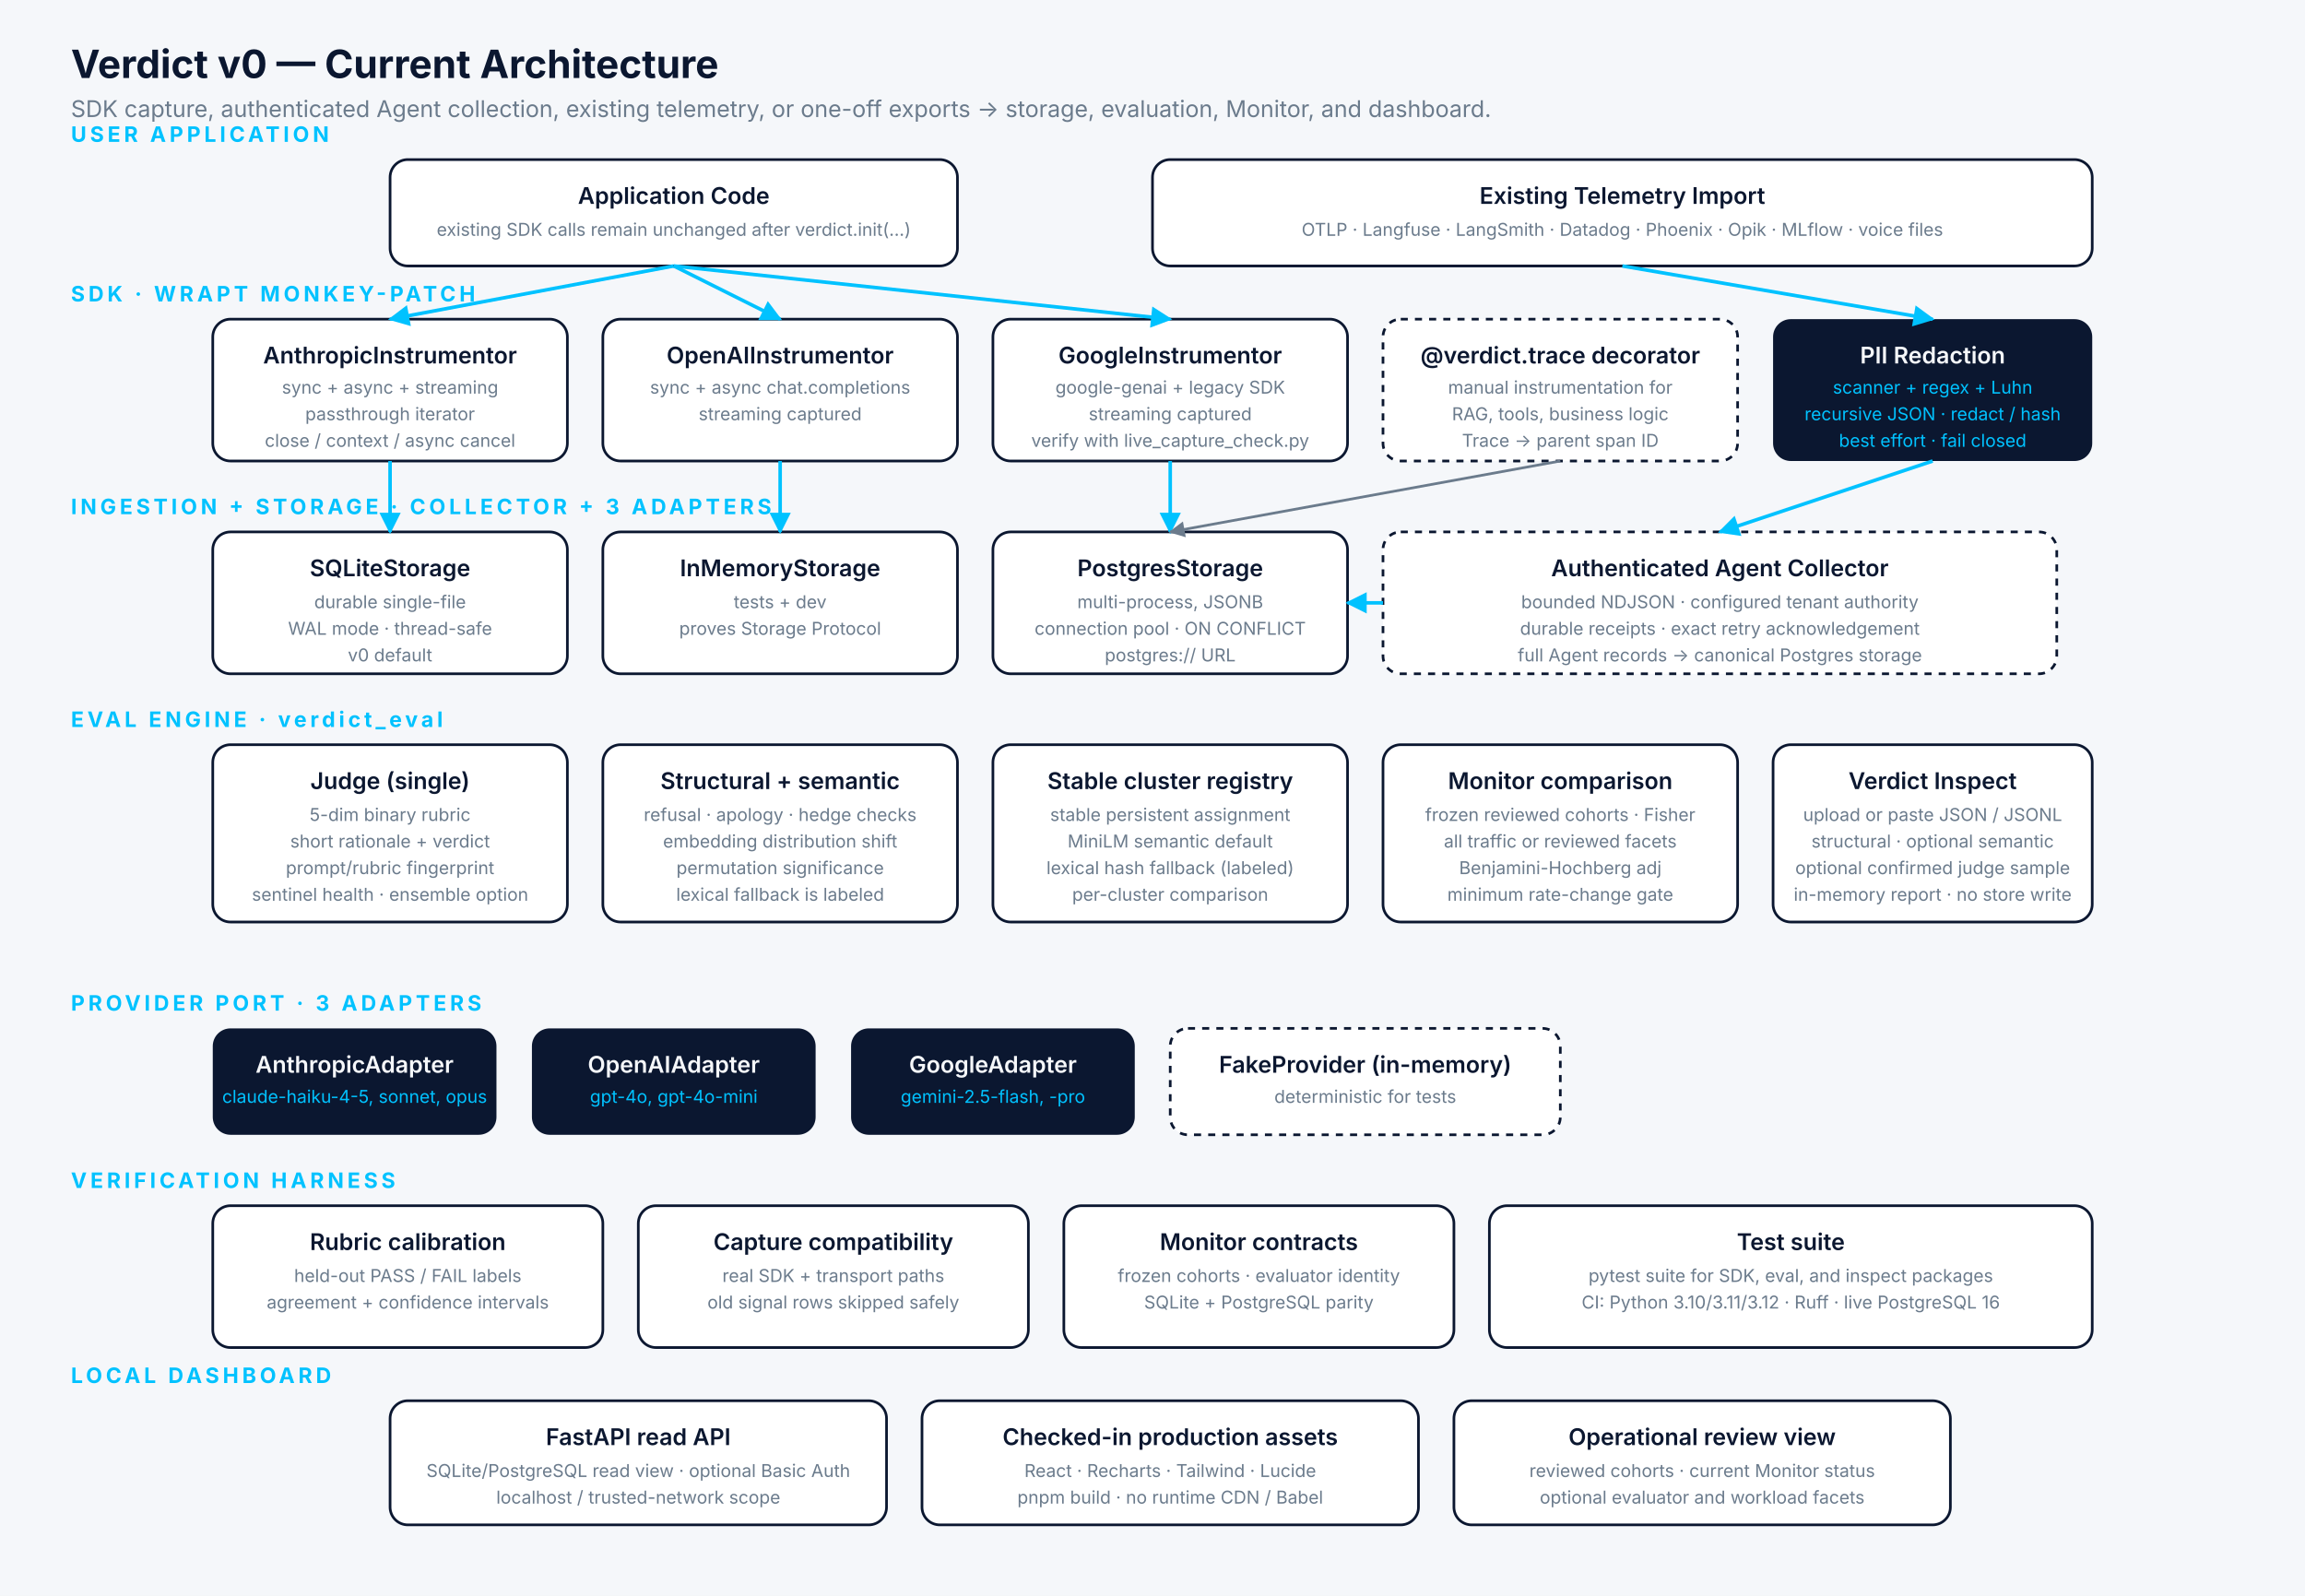
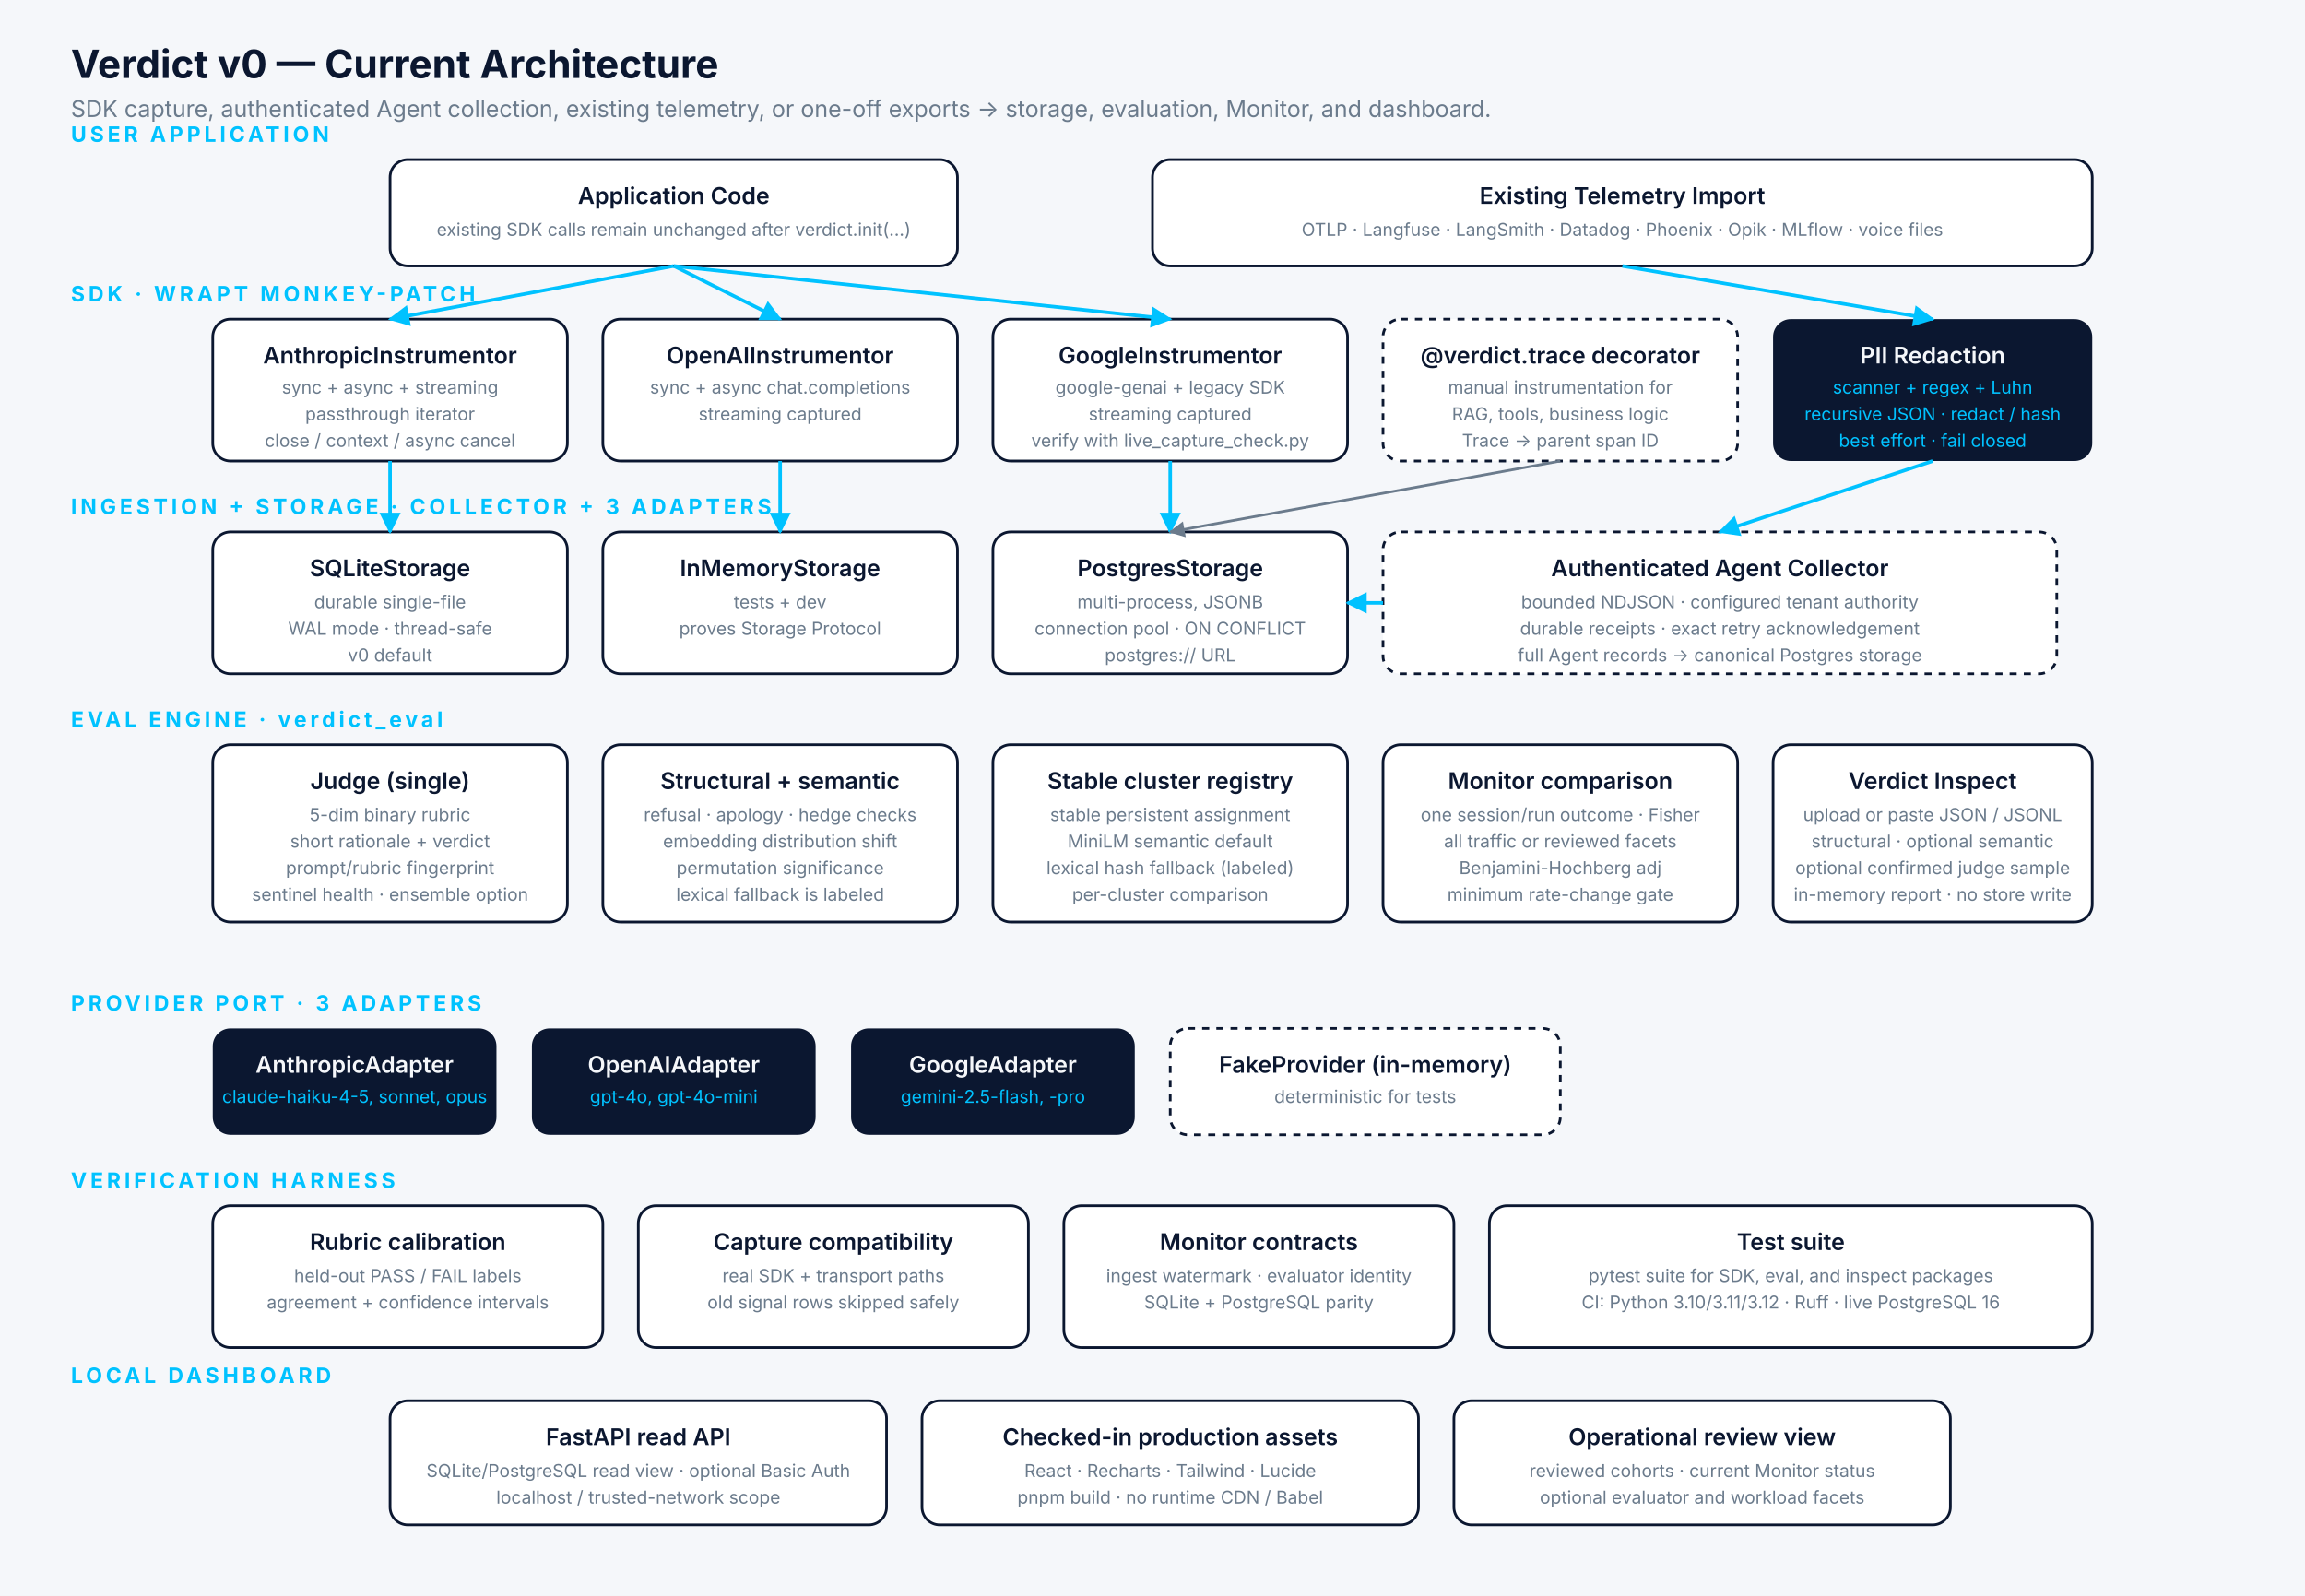
<svg xmlns="http://www.w3.org/2000/svg" viewBox="0 0 1300 900" font-family="-apple-system, BlinkMacSystemFont, 'Inter', sans-serif">
  <defs>
    <style>
      .title { font-size: 22px; font-weight: 700; fill: #0B1730; }
      .subtitle { font-size: 13px; fill: #6B7B8C; }
      .plane { font-size: 12px; font-weight: 700; fill: #00C2FF; letter-spacing: 2px; }
      .node-title { font-size: 13px; font-weight: 600; fill: #0B1730; }
      .node-sub { font-size: 10px; fill: #6B7B8C; }
      .arrow { stroke: #6B7B8C; stroke-width: 1.5; fill: none; }
      .arrow-cyan { stroke: #00C2FF; stroke-width: 2; fill: none; }
    </style>
    <marker id="arrow" viewBox="0 0 10 10" refX="9" refY="5" markerWidth="6" markerHeight="6" orient="auto-start-reverse">
      <path d="M 0 0 L 10 5 L 0 10 z" fill="#6B7B8C" />
    </marker>
    <marker id="arrow-cyan" viewBox="0 0 10 10" refX="9" refY="5" markerWidth="6" markerHeight="6" orient="auto-start-reverse">
      <path d="M 0 0 L 10 5 L 0 10 z" fill="#00C2FF" />
    </marker>
  </defs>
  <rect width="1300" height="900" fill="#F5F7FA" />
  <text x="40" y="44" class="title">Verdict v0 — Current Architecture</text>
  <text x="40" y="66" class="subtitle">SDK capture, authenticated Agent collection, existing telemetry, or one-off exports → storage, evaluation, Monitor, and dashboard.</text>
  <text x="40" y="80" class="plane">USER APPLICATION</text>
  <rect x="220" y="90" width="320" height="60" rx="10" fill="#FFFFFF" stroke="#0B1730" stroke-width="1.5" />
  <text x="380" y="115" class="node-title" text-anchor="middle">Application Code</text>
  <text x="380" y="133" class="node-sub" text-anchor="middle">existing SDK calls remain unchanged after verdict.init(...)</text>
  <rect x="650" y="90" width="530" height="60" rx="10" fill="#FFFFFF" stroke="#0B1730" stroke-width="1.5" />
  <text x="915" y="115" class="node-title" text-anchor="middle">Existing Telemetry Import</text>
  <text x="915" y="133" class="node-sub" text-anchor="middle">OTLP · Langfuse · LangSmith · Datadog · Phoenix · Opik · MLflow · voice files</text>
  <text x="40" y="170" class="plane">SDK · WRAPT MONKEY-PATCH</text>
  <rect x="120" y="180" width="200" height="80" rx="10" fill="#FFFFFF" stroke="#0B1730" stroke-width="1.5" />
  <text x="220" y="205" class="node-title" text-anchor="middle">AnthropicInstrumentor</text>
  <text x="220" y="222" class="node-sub" text-anchor="middle">sync + async + streaming</text>
  <text x="220" y="237" class="node-sub" text-anchor="middle">passthrough iterator</text>
  <text x="220" y="252" class="node-sub" text-anchor="middle">close / context / async cancel</text>
  <rect x="340" y="180" width="200" height="80" rx="10" fill="#FFFFFF" stroke="#0B1730" stroke-width="1.5" />
  <text x="440" y="205" class="node-title" text-anchor="middle">OpenAIInstrumentor</text>
  <text x="440" y="222" class="node-sub" text-anchor="middle">sync + async chat.completions</text>
  <text x="440" y="237" class="node-sub" text-anchor="middle">streaming captured</text>
  <rect x="560" y="180" width="200" height="80" rx="10" fill="#FFFFFF" stroke="#0B1730" stroke-width="1.5" />
  <text x="660" y="205" class="node-title" text-anchor="middle">GoogleInstrumentor</text>
  <text x="660" y="222" class="node-sub" text-anchor="middle">google-genai + legacy SDK</text>
  <text x="660" y="237" class="node-sub" text-anchor="middle">streaming captured</text>
  <text x="660" y="252" class="node-sub" text-anchor="middle">verify with live_capture_check.py</text>
  <rect x="780" y="180" width="200" height="80" rx="10" fill="#FFFFFF" stroke="#0B1730" stroke-width="1.5" stroke-dasharray="4 4" />
  <text x="880" y="205" class="node-title" text-anchor="middle">@verdict.trace decorator</text>
  <text x="880" y="222" class="node-sub" text-anchor="middle">manual instrumentation for</text>
  <text x="880" y="237" class="node-sub" text-anchor="middle">RAG, tools, business logic</text>
  <text x="880" y="252" class="node-sub" text-anchor="middle">Trace → parent span ID</text>
  <rect x="1000" y="180" width="180" height="80" rx="10" fill="#0B1730" />
  <text x="1090" y="205" class="node-title" text-anchor="middle" style="fill:#F5F7FA">PII Redaction</text>
  <text x="1090" y="222" class="node-sub" text-anchor="middle" style="fill:#00C2FF">scanner + regex + Luhn</text>
  <text x="1090" y="237" class="node-sub" text-anchor="middle" style="fill:#00C2FF">recursive JSON · redact / hash</text>
  <text x="1090" y="252" class="node-sub" text-anchor="middle" style="fill:#00C2FF">best effort · fail closed</text>
  <line x1="380" y1="150" x2="220" y2="180" class="arrow-cyan" marker-end="url(#arrow-cyan)" />
  <line x1="380" y1="150" x2="440" y2="180" class="arrow-cyan" marker-end="url(#arrow-cyan)" />
  <line x1="380" y1="150" x2="660" y2="180" class="arrow-cyan" marker-end="url(#arrow-cyan)" />
  <line x1="915" y1="150" x2="1090" y2="180" class="arrow-cyan" marker-end="url(#arrow-cyan)" />
  <text x="40" y="290" class="plane">INGESTION + STORAGE · COLLECTOR + 3 ADAPTERS</text>
  <rect x="120" y="300" width="200" height="80" rx="10" fill="#FFFFFF" stroke="#0B1730" stroke-width="1.5" />
  <text x="220" y="325" class="node-title" text-anchor="middle">SQLiteStorage</text>
  <text x="220" y="343" class="node-sub" text-anchor="middle">durable single-file</text>
  <text x="220" y="358" class="node-sub" text-anchor="middle">WAL mode · thread-safe</text>
  <text x="220" y="373" class="node-sub" text-anchor="middle">v0 default</text>
  <rect x="340" y="300" width="200" height="80" rx="10" fill="#FFFFFF" stroke="#0B1730" stroke-width="1.5" />
  <text x="440" y="325" class="node-title" text-anchor="middle">InMemoryStorage</text>
  <text x="440" y="343" class="node-sub" text-anchor="middle">tests + dev</text>
  <text x="440" y="358" class="node-sub" text-anchor="middle">proves Storage Protocol</text>
  <rect x="560" y="300" width="200" height="80" rx="10" fill="#FFFFFF" stroke="#0B1730" stroke-width="1.5" />
  <text x="660" y="325" class="node-title" text-anchor="middle">PostgresStorage</text>
  <text x="660" y="343" class="node-sub" text-anchor="middle">multi-process, JSONB</text>
  <text x="660" y="358" class="node-sub" text-anchor="middle">connection pool · ON CONFLICT</text>
  <text x="660" y="373" class="node-sub" text-anchor="middle">postgres:// URL</text>
  <rect x="780" y="300" width="380" height="80" rx="10" fill="#FFFFFF" stroke="#0B1730" stroke-width="1.5" stroke-dasharray="4 4" />
  <text x="970" y="325" class="node-title" text-anchor="middle">Authenticated Agent Collector</text>
  <text x="970" y="343" class="node-sub" text-anchor="middle">bounded NDJSON · configured tenant authority</text>
  <text x="970" y="358" class="node-sub" text-anchor="middle">durable receipts · exact retry acknowledgement</text>
  <text x="970" y="373" class="node-sub" text-anchor="middle">full Agent records → canonical Postgres storage</text>
  <line x1="220" y1="260" x2="220" y2="300" class="arrow-cyan" marker-end="url(#arrow-cyan)" />
  <line x1="440" y1="260" x2="440" y2="300" class="arrow-cyan" marker-end="url(#arrow-cyan)" />
  <line x1="660" y1="260" x2="660" y2="300" class="arrow-cyan" marker-end="url(#arrow-cyan)" />
  <line x1="880" y1="260" x2="660" y2="300" class="arrow" marker-end="url(#arrow)" />
  <line x1="1090" y1="260" x2="970" y2="300" class="arrow-cyan" marker-end="url(#arrow-cyan)" />
  <line x1="780" y1="340" x2="760" y2="340" class="arrow-cyan" marker-end="url(#arrow-cyan)" />
  <text x="40" y="410" class="plane">EVAL ENGINE · verdict_eval</text>
  <rect x="120" y="420" width="200" height="100" rx="10" fill="#FFFFFF" stroke="#0B1730" stroke-width="1.5" />
  <text x="220" y="445" class="node-title" text-anchor="middle">Judge (single)</text>
  <text x="220" y="463" class="node-sub" text-anchor="middle">5-dim binary rubric</text>
  <text x="220" y="478" class="node-sub" text-anchor="middle">short rationale + verdict</text>
  <text x="220" y="493" class="node-sub" text-anchor="middle">prompt/rubric fingerprint</text>
  <text x="220" y="508" class="node-sub" text-anchor="middle">sentinel health · ensemble option</text>
  <rect x="340" y="420" width="200" height="100" rx="10" fill="#FFFFFF" stroke="#0B1730" stroke-width="1.5" />
  <text x="440" y="445" class="node-title" text-anchor="middle">Structural + semantic</text>
  <text x="440" y="463" class="node-sub" text-anchor="middle">refusal · apology · hedge checks</text>
  <text x="440" y="478" class="node-sub" text-anchor="middle">embedding distribution shift</text>
  <text x="440" y="493" class="node-sub" text-anchor="middle">permutation significance</text>
  <text x="440" y="508" class="node-sub" text-anchor="middle">lexical fallback is labeled</text>
  <rect x="560" y="420" width="200" height="100" rx="10" fill="#FFFFFF" stroke="#0B1730" stroke-width="1.5" />
  <text x="660" y="445" class="node-title" text-anchor="middle">Stable cluster registry</text>
  <text x="660" y="463" class="node-sub" text-anchor="middle">stable persistent assignment</text>
  <text x="660" y="478" class="node-sub" text-anchor="middle">MiniLM semantic default</text>
  <text x="660" y="493" class="node-sub" text-anchor="middle">lexical hash fallback (labeled)</text>
  <text x="660" y="508" class="node-sub" text-anchor="middle">per-cluster comparison</text>
  <rect x="780" y="420" width="200" height="100" rx="10" fill="#FFFFFF" stroke="#0B1730" stroke-width="1.5" />
  <text x="880" y="445" class="node-title" text-anchor="middle">Monitor comparison</text>
-   <text x="880" y="463" class="node-sub" text-anchor="middle">frozen reviewed cohorts · Fisher</text>
+   <text x="880" y="463" class="node-sub" text-anchor="middle">one session/run outcome · Fisher</text>
  <text x="880" y="478" class="node-sub" text-anchor="middle">all traffic or reviewed facets</text>
  <text x="880" y="493" class="node-sub" text-anchor="middle">Benjamini-Hochberg adj</text>
  <text x="880" y="508" class="node-sub" text-anchor="middle">minimum rate-change gate</text>
  <rect x="1000" y="420" width="180" height="100" rx="10" fill="#FFFFFF" stroke="#0B1730" stroke-width="1.5" />
  <text x="1090" y="445" class="node-title" text-anchor="middle">Verdict Inspect</text>
  <text x="1090" y="463" class="node-sub" text-anchor="middle">upload or paste JSON / JSONL</text>
  <text x="1090" y="478" class="node-sub" text-anchor="middle">structural · optional semantic</text>
  <text x="1090" y="493" class="node-sub" text-anchor="middle">optional confirmed judge sample</text>
  <text x="1090" y="508" class="node-sub" text-anchor="middle">in-memory report · no store write</text>
  <text x="40" y="570" class="plane">PROVIDER PORT · 3 ADAPTERS</text>
  <rect x="120" y="580" width="160" height="60" rx="10" fill="#0B1730" />
  <text x="200" y="605" class="node-title" text-anchor="middle" style="fill:#F5F7FA">AnthropicAdapter</text>
  <text x="200" y="622" class="node-sub" text-anchor="middle" style="fill:#00C2FF">claude-haiku-4-5, sonnet, opus</text>
  <rect x="300" y="580" width="160" height="60" rx="10" fill="#0B1730" />
  <text x="380" y="605" class="node-title" text-anchor="middle" style="fill:#F5F7FA">OpenAIAdapter</text>
  <text x="380" y="622" class="node-sub" text-anchor="middle" style="fill:#00C2FF">gpt-4o, gpt-4o-mini</text>
  <rect x="480" y="580" width="160" height="60" rx="10" fill="#0B1730" />
  <text x="560" y="605" class="node-title" text-anchor="middle" style="fill:#F5F7FA">GoogleAdapter</text>
  <text x="560" y="622" class="node-sub" text-anchor="middle" style="fill:#00C2FF">gemini-2.5-flash, -pro</text>
  <rect x="660" y="580" width="220" height="60" rx="10" fill="#FFFFFF" stroke="#0B1730" stroke-width="1.5" stroke-dasharray="4 4" />
  <text x="770" y="605" class="node-title" text-anchor="middle">FakeProvider (in-memory)</text>
  <text x="770" y="622" class="node-sub" text-anchor="middle">deterministic for tests</text>
  <text x="40" y="670" class="plane">VERIFICATION HARNESS</text>
  <rect x="120" y="680" width="220" height="80" rx="10" fill="#FFFFFF" stroke="#0B1730" stroke-width="1.5" />
  <text x="230" y="705" class="node-title" text-anchor="middle">Rubric calibration</text>
  <text x="230" y="723" class="node-sub" text-anchor="middle">held-out PASS / FAIL labels</text>
  <text x="230" y="738" class="node-sub" text-anchor="middle">agreement + confidence intervals</text>
  <rect x="360" y="680" width="220" height="80" rx="10" fill="#FFFFFF" stroke="#0B1730" stroke-width="1.5" />
  <text x="470" y="705" class="node-title" text-anchor="middle">Capture compatibility</text>
  <text x="470" y="723" class="node-sub" text-anchor="middle">real SDK + transport paths</text>
  <text x="470" y="738" class="node-sub" text-anchor="middle">old signal rows skipped safely</text>
  <rect x="600" y="680" width="220" height="80" rx="10" fill="#FFFFFF" stroke="#0B1730" stroke-width="1.5" />
  <text x="710" y="705" class="node-title" text-anchor="middle">Monitor contracts</text>
-   <text x="710" y="723" class="node-sub" text-anchor="middle">frozen cohorts · evaluator identity</text>
+   <text x="710" y="723" class="node-sub" text-anchor="middle">ingest watermark · evaluator identity</text>
  <text x="710" y="738" class="node-sub" text-anchor="middle">SQLite + PostgreSQL parity</text>
  <rect x="840" y="680" width="340" height="80" rx="10" fill="#FFFFFF" stroke="#0B1730" stroke-width="1.5" />
  <text x="1010" y="705" class="node-title" text-anchor="middle">Test suite</text>
  <text x="1010" y="723" class="node-sub" text-anchor="middle">pytest suite for SDK, eval, and inspect packages</text>
  <text x="1010" y="738" class="node-sub" text-anchor="middle">CI: Python 3.10/3.11/3.12 · Ruff · live PostgreSQL 16</text>
  <text x="40" y="780" class="plane">LOCAL DASHBOARD</text>
  <rect x="220" y="790" width="280" height="70" rx="10" fill="#FFFFFF" stroke="#0B1730" stroke-width="1.5" />
  <text x="360" y="815" class="node-title" text-anchor="middle">FastAPI read API</text>
  <text x="360" y="833" class="node-sub" text-anchor="middle">SQLite/PostgreSQL read view · optional Basic Auth</text>
  <text x="360" y="848" class="node-sub" text-anchor="middle">localhost / trusted-network scope</text>
  <rect x="520" y="790" width="280" height="70" rx="10" fill="#FFFFFF" stroke="#0B1730" stroke-width="1.5" />
  <text x="660" y="815" class="node-title" text-anchor="middle">Checked-in production assets</text>
  <text x="660" y="833" class="node-sub" text-anchor="middle">React · Recharts · Tailwind · Lucide</text>
  <text x="660" y="848" class="node-sub" text-anchor="middle">pnpm build · no runtime CDN / Babel</text>
  <rect x="820" y="790" width="280" height="70" rx="10" fill="#FFFFFF" stroke="#0B1730" stroke-width="1.5" />
  <text x="960" y="815" class="node-title" text-anchor="middle">Operational review view</text>
  <text x="960" y="833" class="node-sub" text-anchor="middle">reviewed cohorts · current Monitor status</text>
  <text x="960" y="848" class="node-sub" text-anchor="middle">optional evaluator and workload facets</text>
</svg>
